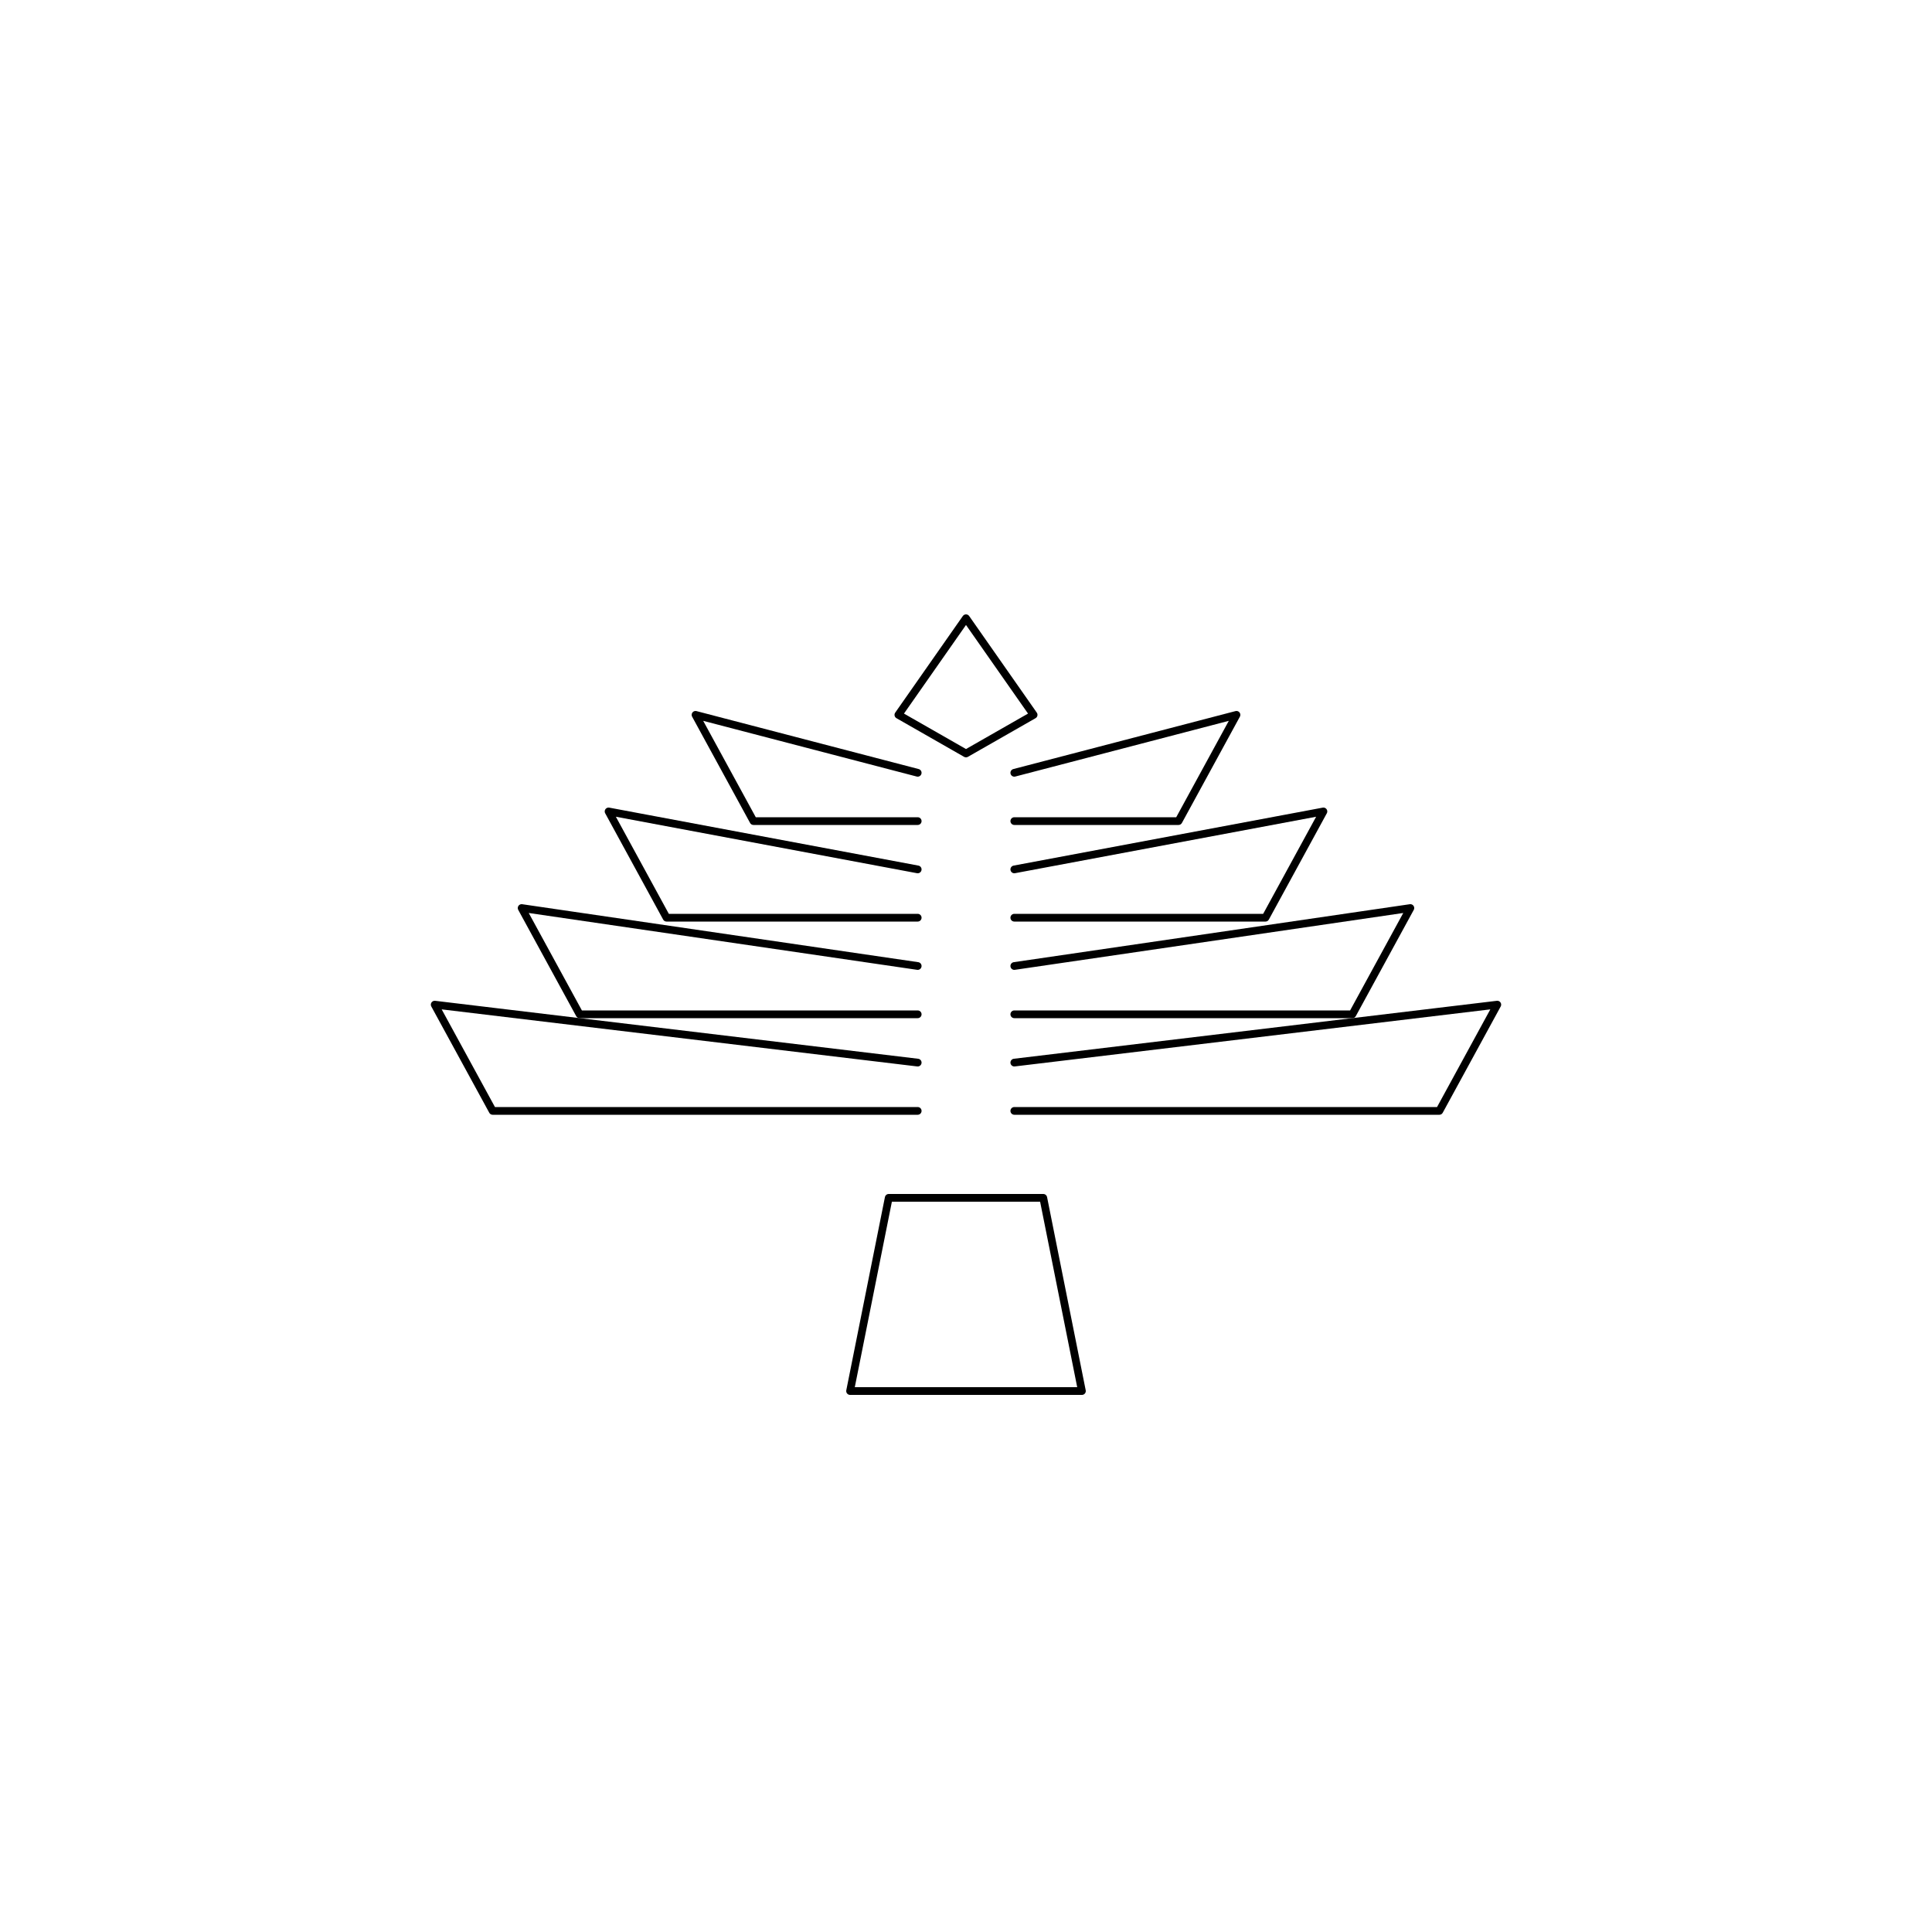
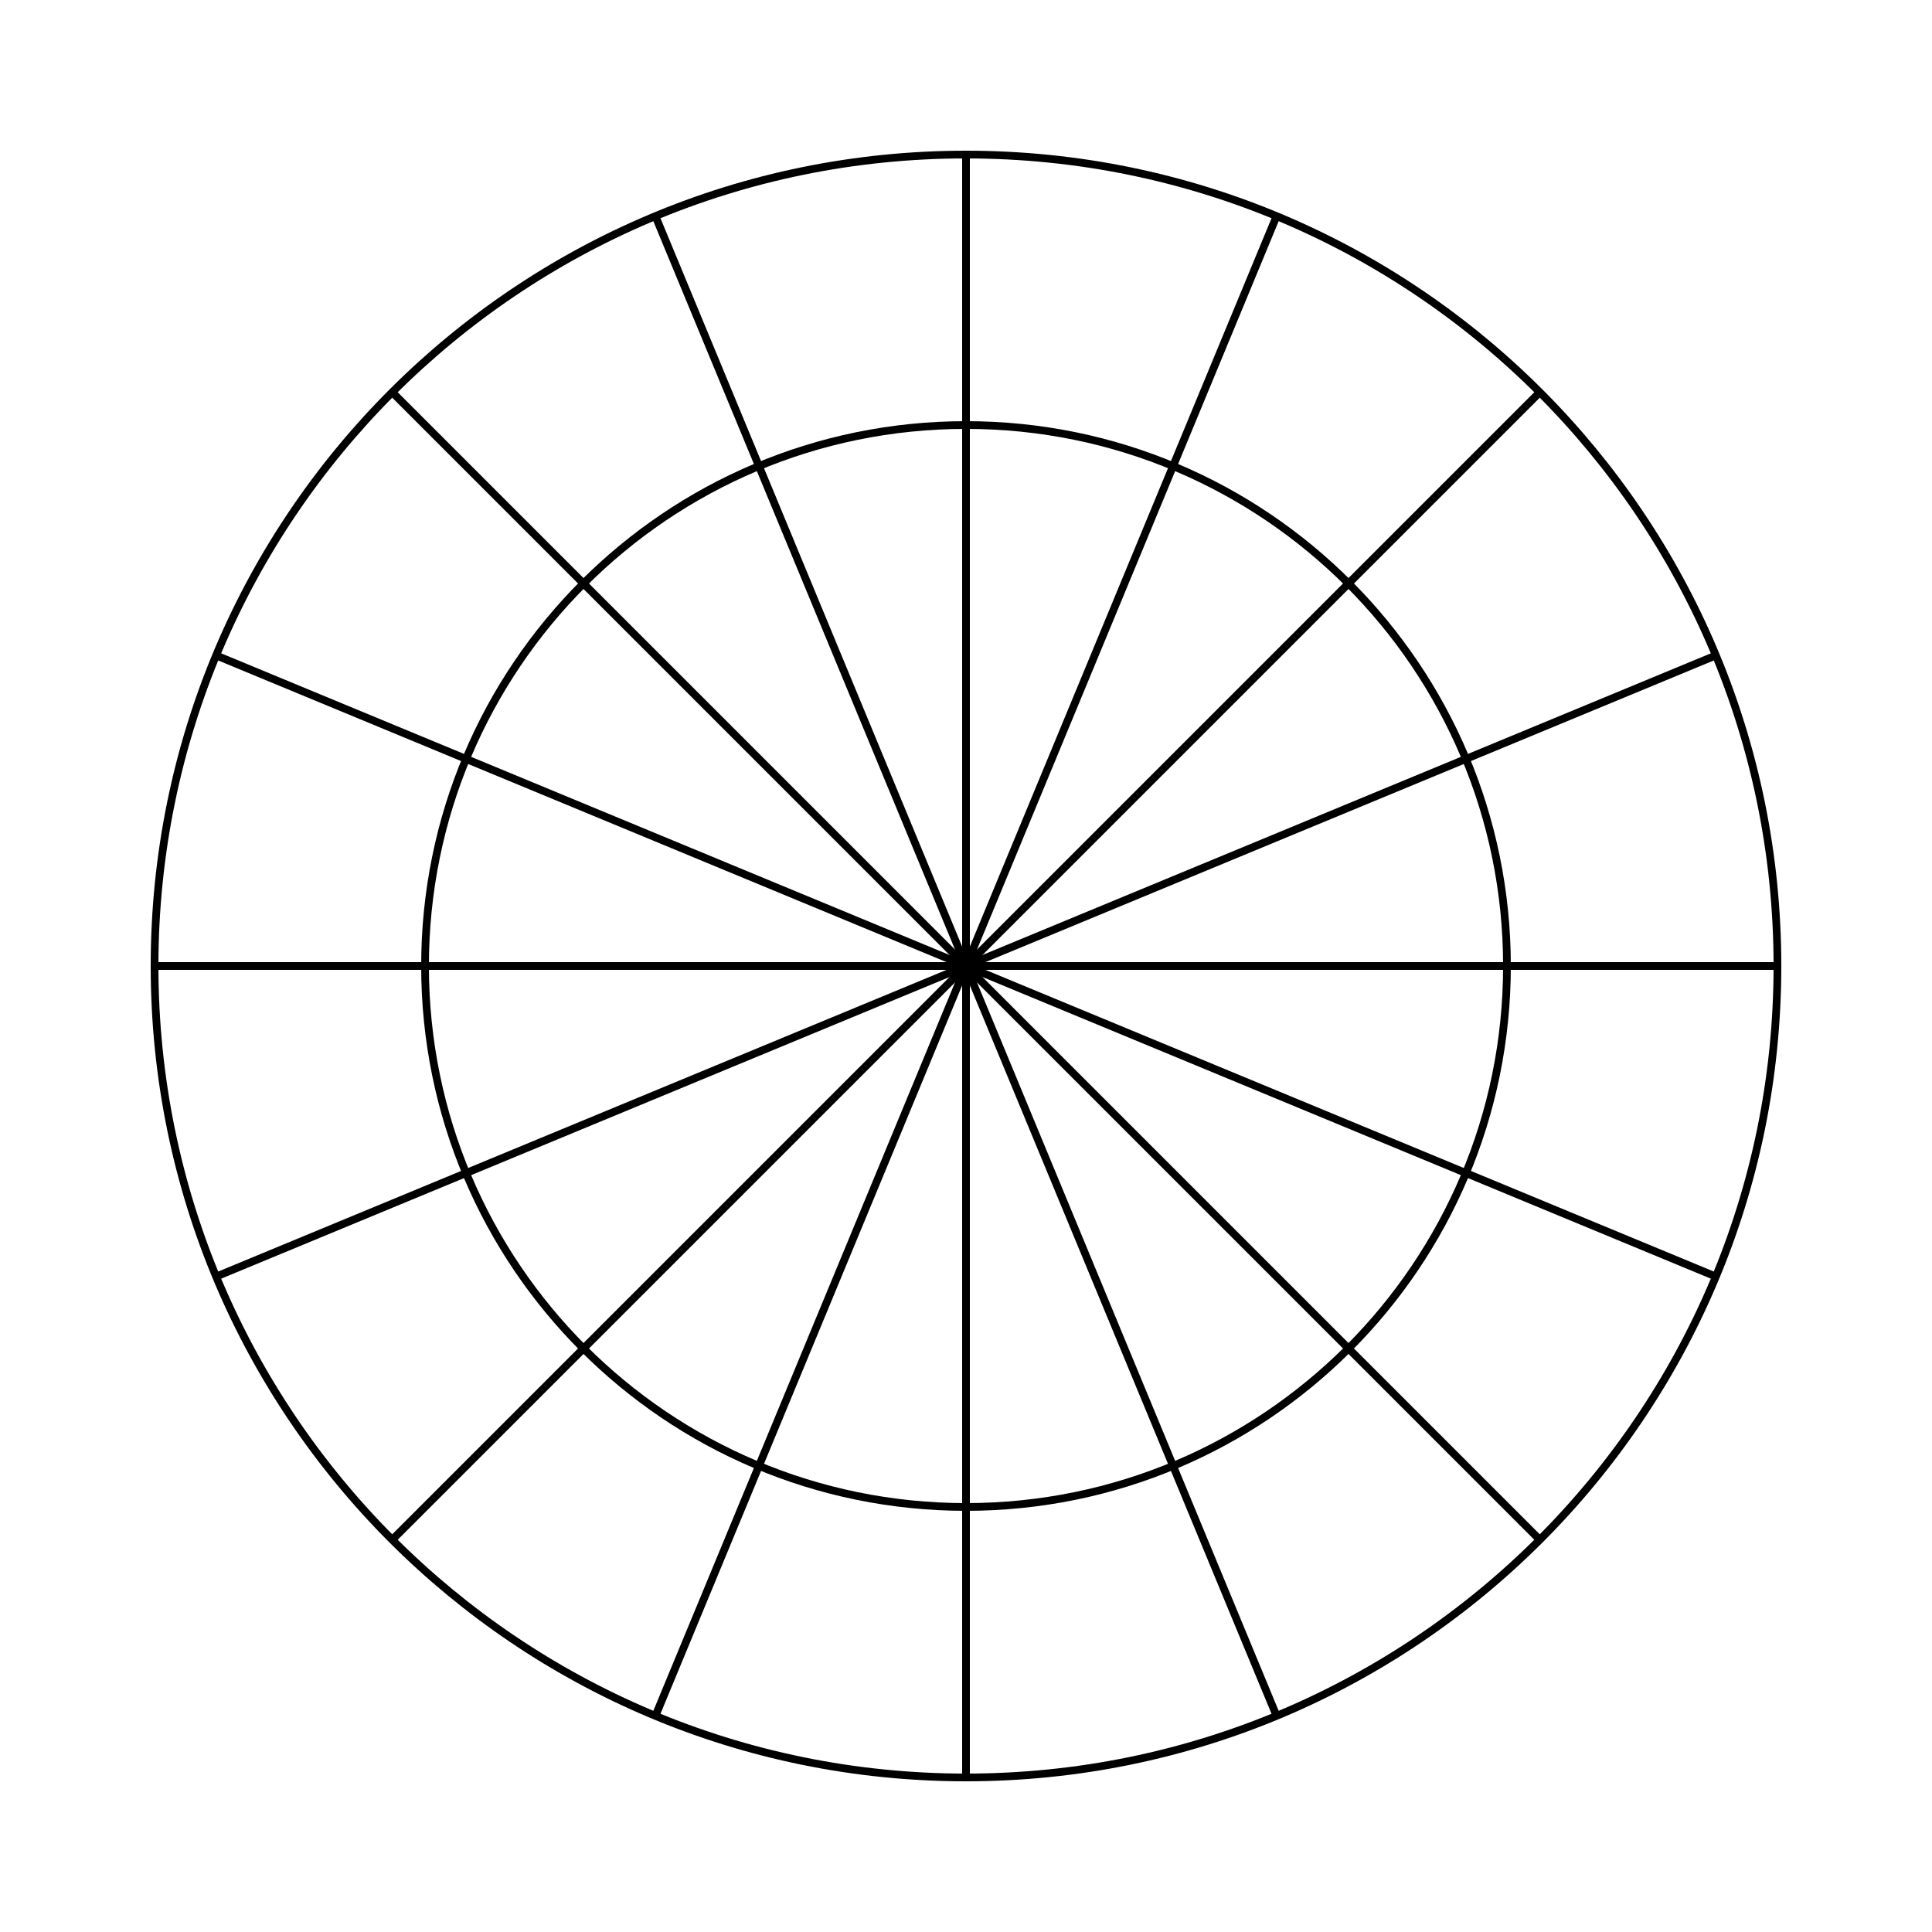
- <svg xmlns="http://www.w3.org/2000/svg" viewBox="0 0 1000 1000" width="1000" height="1000">
-   <g fill="none" stroke="#000000" stroke-linecap="round" stroke-linejoin="round">
-     <polygon points="500.0,320.0 535.0,370.0 500.0,390.0 465.0,370.0" stroke-width="4" />
-     <path d="M 525.0 400.0 L 640.0 370.0 L 610.0 425.0 L 525.0 425.0" stroke-width="4" />
-     <path d="M 475.0 400.0 L 360.0 370.0 L 390.0 425.0 L 475.0 425.0" stroke-width="4" />
-     <path d="M 525.0 450.0 L 685.0 420.0 L 655.0 475.0 L 525.0 475.0" stroke-width="4" />
-     <path d="M 475.0 450.0 L 315.0 420.0 L 345.0 475.0 L 475.0 475.0" stroke-width="4" />
-     <path d="M 525.0 500.0 L 730.0 470.0 L 700.0 525.0 L 525.0 525.0" stroke-width="4" />
-     <path d="M 475.0 500.0 L 270.0 470.0 L 300.0 525.0 L 475.0 525.0" stroke-width="4" />
-     <path d="M 525.0 550.0 L 775.0 520.0 L 745.0 575.0 L 525.0 575.0" stroke-width="4" />
-     <path d="M 475.0 550.0 L 225.0 520.0 L 255.0 575.0 L 475.0 575.0" stroke-width="4" />
-     <polygon points="460.0,620.0 540.0,620.0 560.0,720.0 440.0,720.0" stroke-width="4" />
+ <svg xmlns="http://www.w3.org/2000/svg" viewBox="0 0 1000 1000">
+   <g fill="none" stroke="#000" stroke-width="4">
+     <circle cx="500" cy="500" r="420" />
+     <circle cx="500" cy="500" r="280" />
+     <line x1="500" y1="500" x2="920.0" y2="500.0" />
+     <line x1="500" y1="500" x2="888.0" y2="660.7" />
+     <line x1="500" y1="500" x2="797.0" y2="797.0" />
+     <line x1="500" y1="500" x2="660.7" y2="888.0" />
+     <line x1="500" y1="500" x2="500.0" y2="920.0" />
+     <line x1="500" y1="500" x2="339.3" y2="888.0" />
+     <line x1="500" y1="500" x2="203.0" y2="797.0" />
+     <line x1="500" y1="500" x2="112.0" y2="660.7" />
+     <line x1="500" y1="500" x2="80.0" y2="500.0" />
+     <line x1="500" y1="500" x2="112.0" y2="339.3" />
+     <line x1="500" y1="500" x2="203.0" y2="203.0" />
+     <line x1="500" y1="500" x2="339.3" y2="112.0" />
+     <line x1="500" y1="500" x2="500.0" y2="80.0" />
+     <line x1="500" y1="500" x2="660.7" y2="112.0" />
+     <line x1="500" y1="500" x2="797.0" y2="203.0" />
+     <line x1="500" y1="500" x2="888.0" y2="339.3" />
  </g>
</svg>
